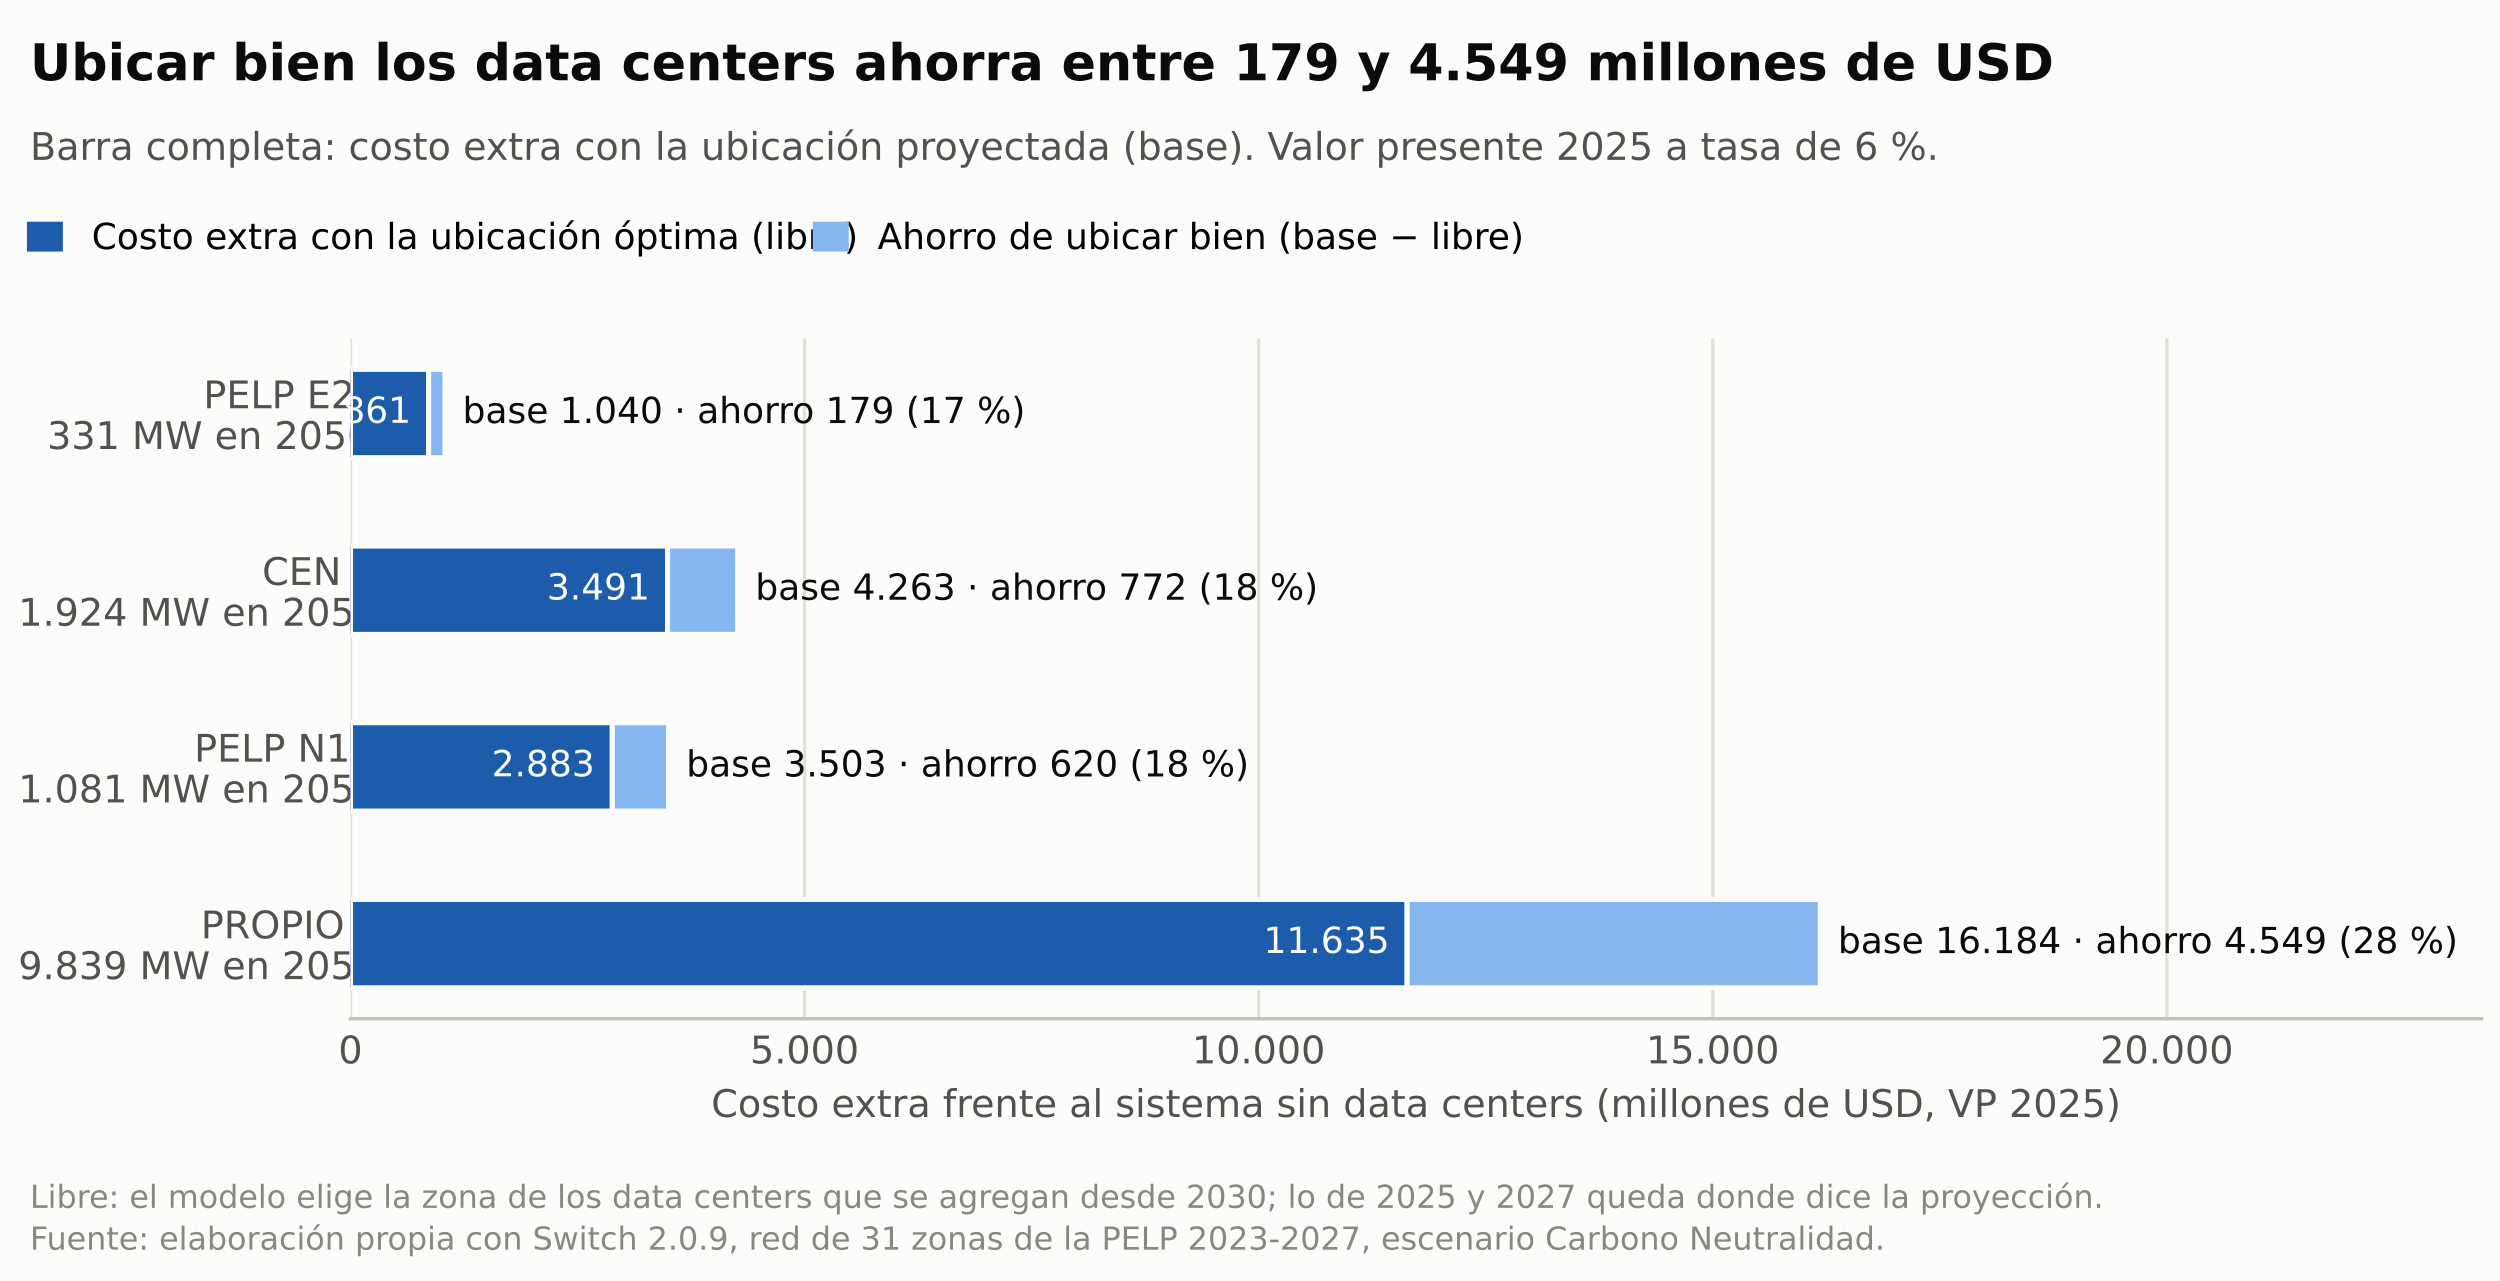
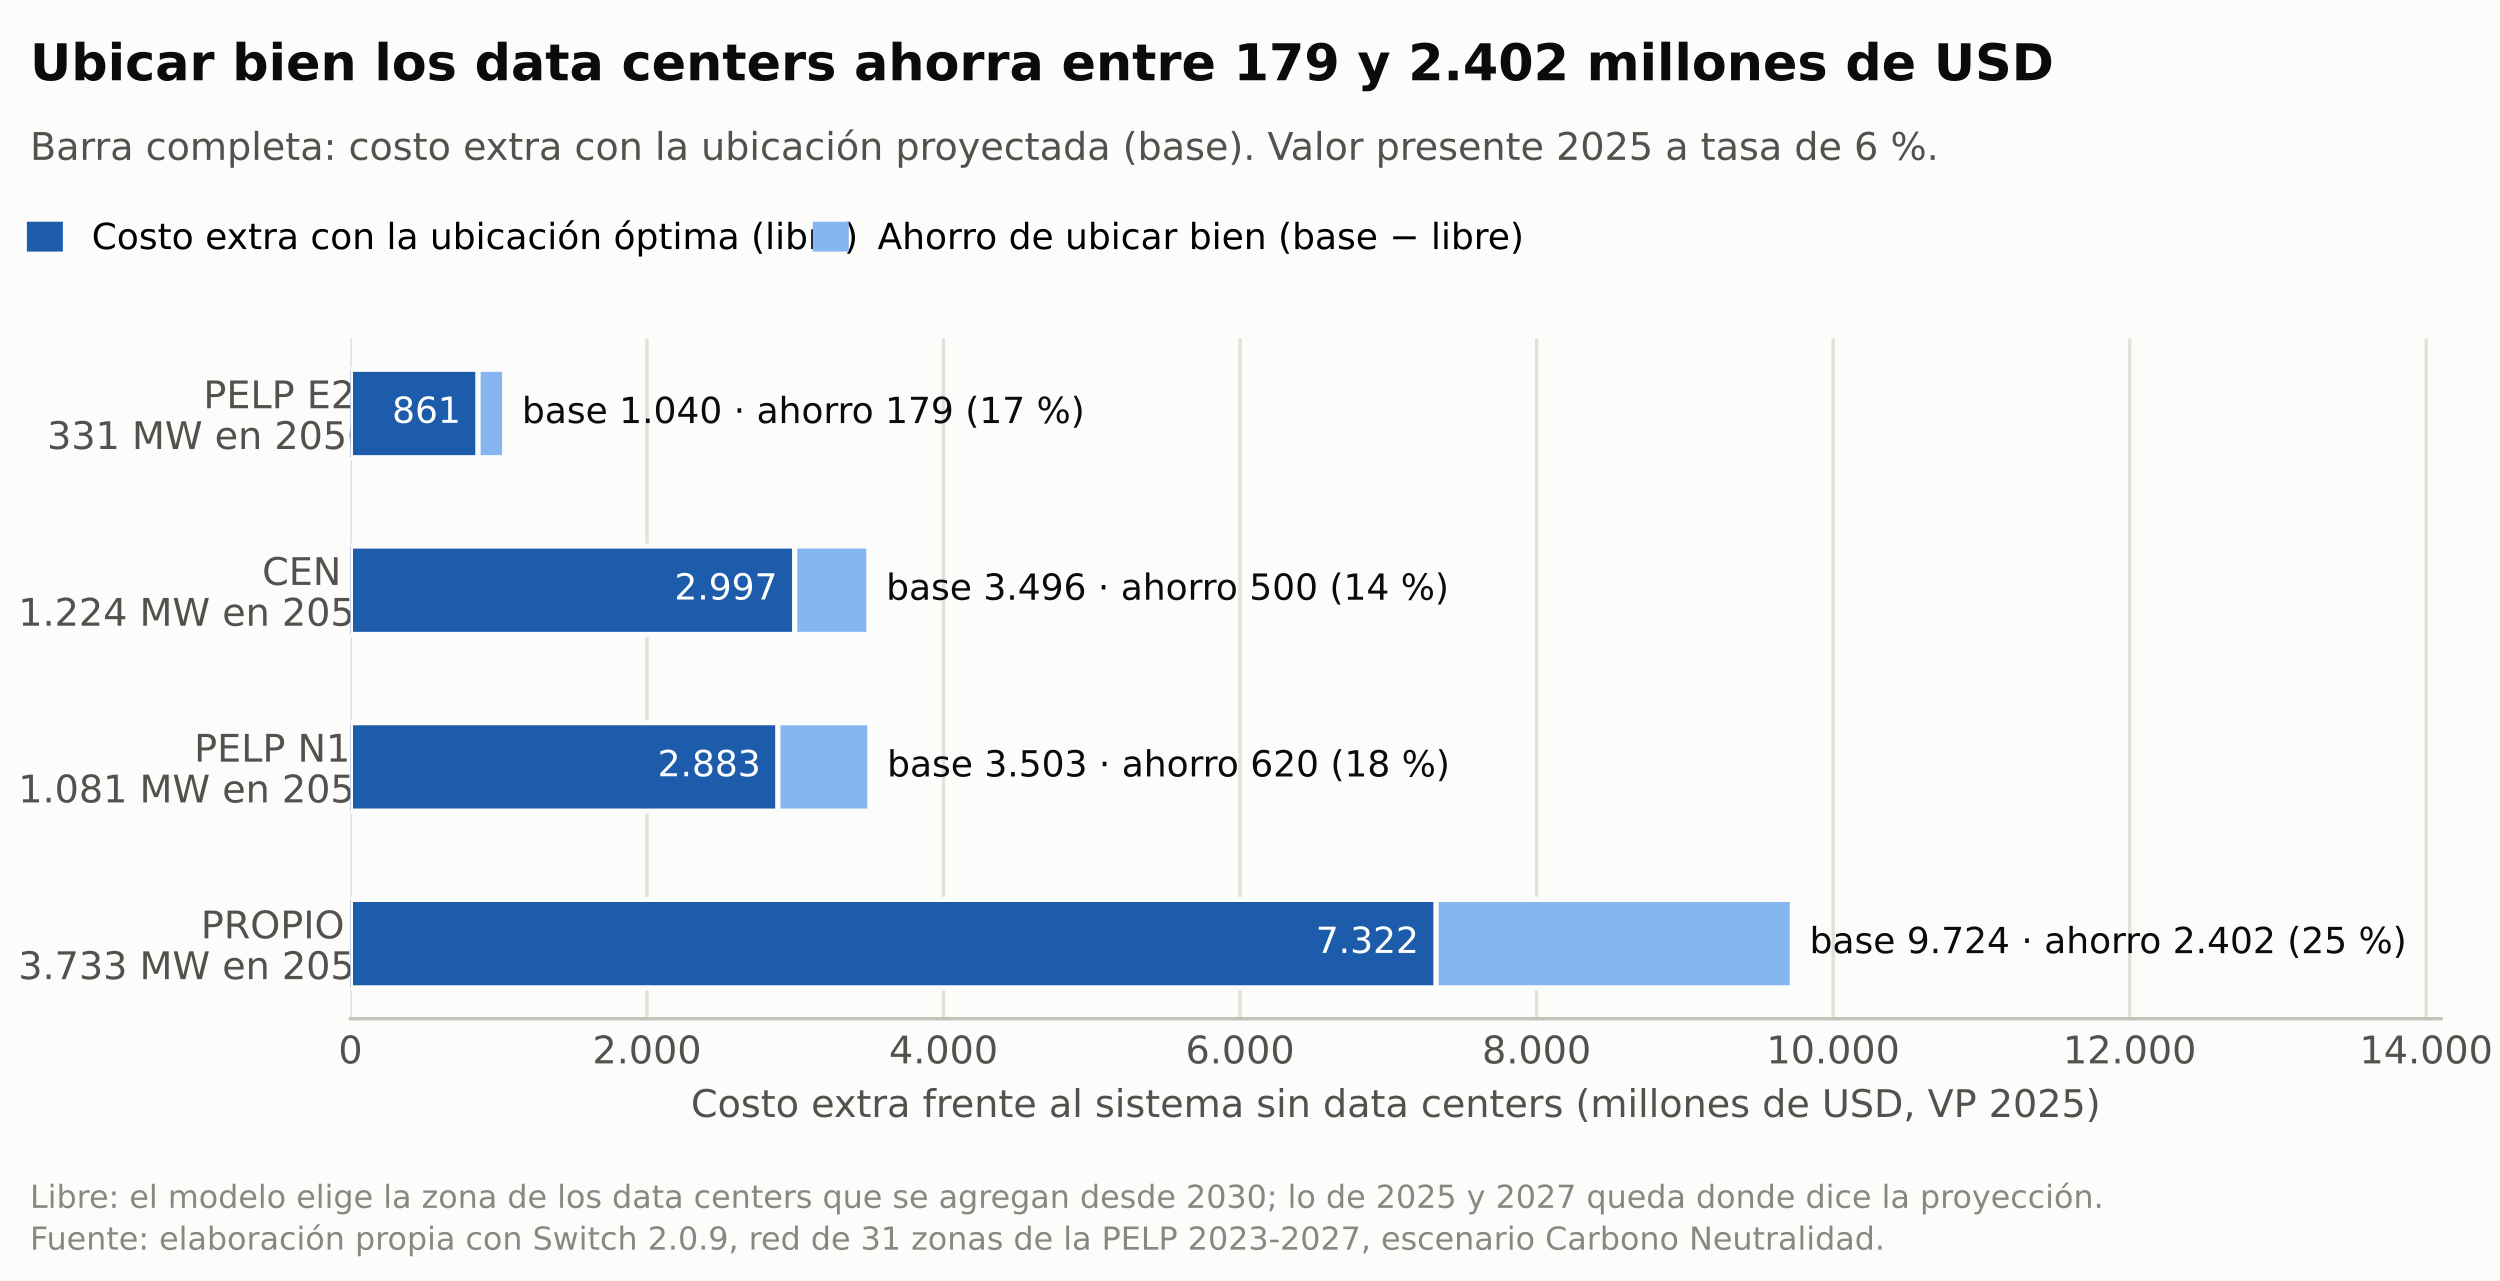
<svg xmlns="http://www.w3.org/2000/svg" width="590.4pt" height="302.4pt" viewBox="0 0 590.4 302.4" version="1.1">
  <defs>
    <style type="text/css">*{stroke-linejoin: round; stroke-linecap: butt}</style>
  </defs>
  <g id="figure_1">
    <g id="patch_1">
      <path d="M 0 302.4  L 590.4 302.4  L 590.4 0  L 0 0  z " style="fill: #fcfcfb" />
    </g>
    <g id="axes_1">
      <g id="patch_2">
-         <path d="M 82.768 240.581  L 586.08 240.581  L 586.08 79.92  L 82.768 79.92  z " style="fill: #fcfcfb" />
+         <path d="M 82.768 240.581  L 576.488 240.581  L 576.488 79.92  L 82.768 79.92  z " style="fill: #fcfcfb" />
      </g>
      <g id="matplotlib.axis_1">
        <g id="xtick_1">
          <g id="line2d_1">
-             <path d="M 82.768 240.581  L 82.768 79.92  " clip-path="url(#p763f3594ca)" style="fill: none; stroke: #e1e0d9; stroke-width: 0.8; stroke-linecap: square" />
+             <path d="M 82.768 240.581  L 82.768 79.92  " clip-path="url(#pef7bc4c71c)" style="fill: none; stroke: #e1e0d9; stroke-width: 0.8; stroke-linecap: square" />
          </g>
          <g id="line2d_2" />
          <g id="text_1">
            <text style="font-size: 9px; font-family: 'Segoe UI', 'DejaVu Sans'; text-anchor: middle; fill: #52514e" x="82.768" y="251.133" transform="rotate(-0 82.76828 251.1335)">0</text>
          </g>
        </g>
        <g id="xtick_2">
          <g id="line2d_3">
-             <path d="M 190.007 240.581  L 190.007 79.92  " clip-path="url(#p763f3594ca)" style="fill: none; stroke: #e1e0d9; stroke-width: 0.8; stroke-linecap: square" />
+             <path d="M 152.798 240.581  L 152.798 79.92  " clip-path="url(#pef7bc4c71c)" style="fill: none; stroke: #e1e0d9; stroke-width: 0.8; stroke-linecap: square" />
          </g>
          <g id="line2d_4" />
          <g id="text_2">
-             <text style="font-size: 9px; font-family: 'Segoe UI', 'DejaVu Sans'; text-anchor: middle; fill: #52514e" x="190.007" y="251.133" transform="rotate(-0 190.0069 251.1335)">5.000</text>
+             <text style="font-size: 9px; font-family: 'Segoe UI', 'DejaVu Sans'; text-anchor: middle; fill: #52514e" x="152.798" y="251.133" transform="rotate(-0 152.7978 251.1335)">2.000</text>
          </g>
        </g>
        <g id="xtick_3">
          <g id="line2d_5">
-             <path d="M 297.246 240.581  L 297.246 79.92  " clip-path="url(#p763f3594ca)" style="fill: none; stroke: #e1e0d9; stroke-width: 0.8; stroke-linecap: square" />
+             <path d="M 222.827 240.581  L 222.827 79.92  " clip-path="url(#pef7bc4c71c)" style="fill: none; stroke: #e1e0d9; stroke-width: 0.8; stroke-linecap: square" />
          </g>
          <g id="line2d_6" />
          <g id="text_3">
-             <text style="font-size: 9px; font-family: 'Segoe UI', 'DejaVu Sans'; text-anchor: middle; fill: #52514e" x="297.246" y="251.133" transform="rotate(-0 297.2456 251.1335)">10.000</text>
+             <text style="font-size: 9px; font-family: 'Segoe UI', 'DejaVu Sans'; text-anchor: middle; fill: #52514e" x="222.827" y="251.133" transform="rotate(-0 222.8274 251.1335)">4.000</text>
          </g>
        </g>
        <g id="xtick_4">
          <g id="line2d_7">
-             <path d="M 404.484 240.581  L 404.484 79.92  " clip-path="url(#p763f3594ca)" style="fill: none; stroke: #e1e0d9; stroke-width: 0.8; stroke-linecap: square" />
+             <path d="M 292.857 240.581  L 292.857 79.92  " clip-path="url(#pef7bc4c71c)" style="fill: none; stroke: #e1e0d9; stroke-width: 0.8; stroke-linecap: square" />
          </g>
          <g id="line2d_8" />
          <g id="text_4">
-             <text style="font-size: 9px; font-family: 'Segoe UI', 'DejaVu Sans'; text-anchor: middle; fill: #52514e" x="404.484" y="251.133" transform="rotate(-0 404.4842 251.1335)">15.000</text>
+             <text style="font-size: 9px; font-family: 'Segoe UI', 'DejaVu Sans'; text-anchor: middle; fill: #52514e" x="292.857" y="251.133" transform="rotate(-0 292.8569 251.1335)">6.000</text>
          </g>
        </g>
        <g id="xtick_5">
          <g id="line2d_9">
-             <path d="M 511.723 240.581  L 511.723 79.92  " clip-path="url(#p763f3594ca)" style="fill: none; stroke: #e1e0d9; stroke-width: 0.8; stroke-linecap: square" />
+             <path d="M 362.887 240.581  L 362.887 79.92  " clip-path="url(#pef7bc4c71c)" style="fill: none; stroke: #e1e0d9; stroke-width: 0.8; stroke-linecap: square" />
          </g>
          <g id="line2d_10" />
          <g id="text_5">
-             <text style="font-size: 9px; font-family: 'Segoe UI', 'DejaVu Sans'; text-anchor: middle; fill: #52514e" x="511.723" y="251.133" transform="rotate(-0 511.7229 251.1335)">20.000</text>
-           </g>
-         </g>
-         <g id="text_6">
-           <text style="font-size: 9px; font-family: 'Segoe UI', 'DejaVu Sans'; text-anchor: middle; fill: #52514e" x="334.424" y="263.786" transform="rotate(-0 334.4241 263.786)">Costo extra frente al sistema sin data centers (millones de USD, VP 2025)</text>
+             <text style="font-size: 9px; font-family: 'Segoe UI', 'DejaVu Sans'; text-anchor: middle; fill: #52514e" x="362.887" y="251.133" transform="rotate(-0 362.8865 251.1335)">8.000</text>
+           </g>
+         </g>
+         <g id="xtick_6">
+           <g id="line2d_11">
+             <path d="M 432.916 240.581  L 432.916 79.92  " clip-path="url(#pef7bc4c71c)" style="fill: none; stroke: #e1e0d9; stroke-width: 0.8; stroke-linecap: square" />
+           </g>
+           <g id="line2d_12" />
+           <g id="text_6">
+             <text style="font-size: 9px; font-family: 'Segoe UI', 'DejaVu Sans'; text-anchor: middle; fill: #52514e" x="432.916" y="251.133" transform="rotate(-0 432.9161 251.1335)">10.000</text>
+           </g>
+         </g>
+         <g id="xtick_7">
+           <g id="line2d_13">
+             <path d="M 502.946 240.581  L 502.946 79.92  " clip-path="url(#pef7bc4c71c)" style="fill: none; stroke: #e1e0d9; stroke-width: 0.8; stroke-linecap: square" />
+           </g>
+           <g id="line2d_14" />
+           <g id="text_7">
+             <text style="font-size: 9px; font-family: 'Segoe UI', 'DejaVu Sans'; text-anchor: middle; fill: #52514e" x="502.946" y="251.133" transform="rotate(-0 502.9456 251.1335)">12.000</text>
+           </g>
+         </g>
+         <g id="xtick_8">
+           <g id="line2d_15">
+             <path d="M 572.975 240.581  L 572.975 79.92  " clip-path="url(#pef7bc4c71c)" style="fill: none; stroke: #e1e0d9; stroke-width: 0.8; stroke-linecap: square" />
+           </g>
+           <g id="line2d_16" />
+           <g id="text_8">
+             <text style="font-size: 9px; font-family: 'Segoe UI', 'DejaVu Sans'; text-anchor: middle; fill: #52514e" x="572.975" y="251.133" transform="rotate(-0 572.9752 251.1335)">14.000</text>
+           </g>
+         </g>
+         <g id="text_9">
+           <text style="font-size: 9px; font-family: 'Segoe UI', 'DejaVu Sans'; text-anchor: middle; fill: #52514e" x="329.628" y="263.786" transform="rotate(-0 329.6281 263.786)">Costo extra frente al sistema sin data centers (millones de USD, VP 2025)</text>
        </g>
      </g>
      <g id="matplotlib.axis_2">
        <g id="ytick_1">
-           <g id="line2d_11" />
-           <g id="text_7">
+           <g id="line2d_17" />
+           <g id="text_10">
            <text style="font-size: 9px; font-family: 'Segoe UI', 'DejaVu Sans'; fill: #52514e" transform="translate(48.02766 96.41278)">PELP E2</text>
            <text style="font-size: 9px; font-family: 'Segoe UI', 'DejaVu Sans'; fill: #52514e" transform="translate(11.12344 106.0412)">331 MW en 2050</text>
          </g>
        </g>
        <g id="ytick_2">
-           <g id="line2d_12" />
-           <g id="text_8">
+           <g id="line2d_18" />
+           <g id="text_11">
            <text style="font-size: 9px; font-family: 'Segoe UI', 'DejaVu Sans'; fill: #52514e" transform="translate(61.90875 138.143)">CEN</text>
-             <text style="font-size: 9px; font-family: 'Segoe UI', 'DejaVu Sans'; fill: #52514e" transform="translate(4.32 147.7714)">1.924 MW en 2050</text>
+             <text style="font-size: 9px; font-family: 'Segoe UI', 'DejaVu Sans'; fill: #52514e" transform="translate(4.32 147.7714)">1.224 MW en 2050</text>
          </g>
        </g>
        <g id="ytick_3">
-           <g id="line2d_13" />
-           <g id="text_9">
+           <g id="line2d_19" />
+           <g id="text_12">
            <text style="font-size: 9px; font-family: 'Segoe UI', 'DejaVu Sans'; fill: #52514e" transform="translate(45.84797 179.8732)">PELP N1</text>
            <text style="font-size: 9px; font-family: 'Segoe UI', 'DejaVu Sans'; fill: #52514e" transform="translate(4.32 189.5016)">1.081 MW en 2050</text>
          </g>
        </g>
        <g id="ytick_4">
-           <g id="line2d_14" />
-           <g id="text_10">
+           <g id="line2d_20" />
+           <g id="text_13">
            <text style="font-size: 9px; font-family: 'Segoe UI', 'DejaVu Sans'; fill: #52514e" transform="translate(47.42719 221.6033)">PROPIO</text>
-             <text style="font-size: 9px; font-family: 'Segoe UI', 'DejaVu Sans'; fill: #52514e" transform="translate(4.32 231.2318)">9.839 MW en 2050</text>
+             <text style="font-size: 9px; font-family: 'Segoe UI', 'DejaVu Sans'; fill: #52514e" transform="translate(4.32 231.2318)">3.733 MW en 2050</text>
          </g>
        </g>
      </g>
      <g id="patch_3">
-         <path d="M 82.768 108.088  L 101.229 108.088  L 101.229 87.223  L 82.768 87.223  z " clip-path="url(#p763f3594ca)" style="fill: #1c5cab; stroke: #fcfcfb; stroke-width: 1.2; stroke-linejoin: miter" />
+         <path d="M 82.768 108.088  L 112.907 108.088  L 112.907 87.223  L 82.768 87.223  z " clip-path="url(#pef7bc4c71c)" style="fill: #1c5cab; stroke: #fcfcfb; stroke-width: 1.2; stroke-linejoin: miter" />
      </g>
      <g id="patch_4">
-         <path d="M 82.768 149.818  L 157.653 149.818  L 157.653 128.953  L 82.768 128.953  z " clip-path="url(#p763f3594ca)" style="fill: #1c5cab; stroke: #fcfcfb; stroke-width: 1.2; stroke-linejoin: miter" />
+         <path d="M 82.768 149.818  L 187.692 149.818  L 187.692 128.953  L 82.768 128.953  z " clip-path="url(#pef7bc4c71c)" style="fill: #1c5cab; stroke: #fcfcfb; stroke-width: 1.2; stroke-linejoin: miter" />
      </g>
      <g id="patch_5">
-         <path d="M 82.768 191.548  L 144.606 191.548  L 144.606 170.683  L 82.768 170.683  z " clip-path="url(#p763f3594ca)" style="fill: #1c5cab; stroke: #fcfcfb; stroke-width: 1.2; stroke-linejoin: miter" />
+         <path d="M 82.768 191.548  L 183.722 191.548  L 183.722 170.683  L 82.768 170.683  z " clip-path="url(#pef7bc4c71c)" style="fill: #1c5cab; stroke: #fcfcfb; stroke-width: 1.2; stroke-linejoin: miter" />
      </g>
      <g id="patch_6">
-         <path d="M 82.768 233.278  L 332.314 233.278  L 332.314 212.413  L 82.768 212.413  z " clip-path="url(#p763f3594ca)" style="fill: #1c5cab; stroke: #fcfcfb; stroke-width: 1.2; stroke-linejoin: miter" />
+         <path d="M 82.768 233.278  L 339.163 233.278  L 339.163 212.413  L 82.768 212.413  z " clip-path="url(#pef7bc4c71c)" style="fill: #1c5cab; stroke: #fcfcfb; stroke-width: 1.2; stroke-linejoin: miter" />
      </g>
      <g id="patch_7">
-         <path d="M 101.229 108.088  L 105.072 108.088  L 105.072 87.223  L 101.229 87.223  z " clip-path="url(#p763f3594ca)" style="fill: #86b6ef; stroke: #fcfcfb; stroke-width: 1.2; stroke-linejoin: miter" />
+         <path d="M 112.907 108.088  L 119.18 108.088  L 119.18 87.223  L 112.907 87.223  z " clip-path="url(#pef7bc4c71c)" style="fill: #86b6ef; stroke: #fcfcfb; stroke-width: 1.2; stroke-linejoin: miter" />
      </g>
      <g id="patch_8">
-         <path d="M 157.653 149.818  L 174.209 149.818  L 174.209 128.953  L 157.653 128.953  z " clip-path="url(#p763f3594ca)" style="fill: #86b6ef; stroke: #fcfcfb; stroke-width: 1.2; stroke-linejoin: miter" />
+         <path d="M 187.692 149.818  L 205.189 149.818  L 205.189 128.953  L 187.692 128.953  z " clip-path="url(#pef7bc4c71c)" style="fill: #86b6ef; stroke: #fcfcfb; stroke-width: 1.2; stroke-linejoin: miter" />
      </g>
      <g id="patch_9">
-         <path d="M 144.606 191.548  L 157.896 191.548  L 157.896 170.683  L 144.606 170.683  z " clip-path="url(#p763f3594ca)" style="fill: #86b6ef; stroke: #fcfcfb; stroke-width: 1.2; stroke-linejoin: miter" />
+         <path d="M 183.722 191.548  L 205.419 191.548  L 205.419 170.683  L 183.722 170.683  z " clip-path="url(#pef7bc4c71c)" style="fill: #86b6ef; stroke: #fcfcfb; stroke-width: 1.2; stroke-linejoin: miter" />
      </g>
      <g id="patch_10">
-         <path d="M 332.314 233.278  L 429.88 233.278  L 429.88 212.413  L 332.314 212.413  z " clip-path="url(#p763f3594ca)" style="fill: #86b6ef; stroke: #fcfcfb; stroke-width: 1.2; stroke-linejoin: miter" />
+         <path d="M 339.163 233.278  L 423.265 233.278  L 423.265 212.413  L 339.163 212.413  z " clip-path="url(#pef7bc4c71c)" style="fill: #86b6ef; stroke: #fcfcfb; stroke-width: 1.2; stroke-linejoin: miter" />
      </g>
      <g id="patch_11">
-         <path d="M 82.768 240.581  L 586.08 240.581  " style="fill: none; stroke: #c3c2b7; stroke-width: 0.8; stroke-linejoin: miter; stroke-linecap: square" />
-       </g>
-       <g id="text_11">
-         <text style="font-size: 8.5px; font-family: 'Segoe UI', 'DejaVu Sans'; text-anchor: end; fill: #ffffff" x="97.064" y="99.855" transform="rotate(-0 97.0641 99.85504)">861</text>
-       </g>
-       <g id="text_12">
-         <text style="font-size: 8.5px; font-family: 'Segoe UI', 'DejaVu Sans'; text-anchor: start; fill: #0b0b0b" x="109.237" y="99.907" transform="rotate(-0 109.237 99.90725)">base 1.040  ·  ahorro 179 (17 %)</text>
-       </g>
-       <g id="text_13">
-         <text style="font-size: 8.5px; font-family: 'Segoe UI', 'DejaVu Sans'; text-anchor: end; fill: #ffffff" x="153.487" y="141.585" transform="rotate(-0 153.4872 141.5852)">3.491</text>
+         <path d="M 82.768 240.581  L 576.488 240.581  " style="fill: none; stroke: #c3c2b7; stroke-width: 0.8; stroke-linejoin: miter; stroke-linecap: square" />
      </g>
      <g id="text_14">
-         <text style="font-size: 8.5px; font-family: 'Segoe UI', 'DejaVu Sans'; text-anchor: start; fill: #0b0b0b" x="178.375" y="141.637" transform="rotate(-0 178.3748 141.6374)">base 4.263  ·  ahorro 772 (18 %)</text>
+         <text style="font-size: 8.5px; font-family: 'Segoe UI', 'DejaVu Sans'; text-anchor: end; fill: #ffffff" x="108.821" y="99.855" transform="rotate(-0 108.8213 99.85504)">861</text>
      </g>
      <g id="text_15">
-         <text style="font-size: 8.5px; font-family: 'Segoe UI', 'DejaVu Sans'; text-anchor: end; fill: #ffffff" x="140.44" y="183.315" transform="rotate(-0 140.4403 183.3154)">2.883</text>
+         <text style="font-size: 8.5px; font-family: 'Segoe UI', 'DejaVu Sans'; text-anchor: start; fill: #0b0b0b" x="123.266" y="99.907" transform="rotate(-0 123.266 99.90725)">base 1.040  ·  ahorro 179 (17 %)</text>
      </g>
      <g id="text_16">
-         <text style="font-size: 8.5px; font-family: 'Segoe UI', 'DejaVu Sans'; text-anchor: start; fill: #0b0b0b" x="162.062" y="183.368" transform="rotate(-0 162.0616 183.3676)">base 3.503  ·  ahorro 620 (18 %)</text>
+         <text style="font-size: 8.5px; font-family: 'Segoe UI', 'DejaVu Sans'; text-anchor: end; fill: #ffffff" x="183.606" y="141.585" transform="rotate(-0 183.6062 141.5852)">2.997</text>
      </g>
      <g id="text_17">
-         <text style="font-size: 8.5px; font-family: 'Segoe UI', 'DejaVu Sans'; text-anchor: end; fill: #ffffff" x="328.149" y="225.046" transform="rotate(-0 328.1487 225.0456)">11.635</text>
+         <text style="font-size: 8.5px; font-family: 'Segoe UI', 'DejaVu Sans'; text-anchor: start; fill: #0b0b0b" x="209.274" y="141.637" transform="rotate(-0 209.2745 141.6374)">base 3.496  ·  ahorro 500 (14 %)</text>
      </g>
      <g id="text_18">
-         <text style="font-size: 8.5px; font-family: 'Segoe UI', 'DejaVu Sans'; text-anchor: start; fill: #0b0b0b" x="434.045" y="225.098" transform="rotate(-0 434.0451 225.0978)">base 16.184  ·  ahorro 4.549 (28 %)</text>
-       </g>
-     </g>
-     <g id="text_19">
-       <text style="font-weight: 600; font-size: 12px; font-family: 'Segoe UI', 'DejaVu Sans'; text-anchor: start; fill: #0b0b0b" x="7.085" y="18.964" transform="rotate(-0 7.0848 18.96375)">Ubicar bien los data centers ahorra entre 179 y 4.549 millones de USD</text>
-     </g>
-     <g id="text_20">
+         <text style="font-size: 8.5px; font-family: 'Segoe UI', 'DejaVu Sans'; text-anchor: end; fill: #ffffff" x="179.636" y="183.315" transform="rotate(-0 179.6357 183.3154)">2.883</text>
+       </g>
+       <g id="text_19">
+         <text style="font-size: 8.5px; font-family: 'Segoe UI', 'DejaVu Sans'; text-anchor: start; fill: #0b0b0b" x="209.505" y="183.368" transform="rotate(-0 209.5054 183.3676)">base 3.503  ·  ahorro 620 (18 %)</text>
+       </g>
+       <g id="text_20">
+         <text style="font-size: 8.5px; font-family: 'Segoe UI', 'DejaVu Sans'; text-anchor: end; fill: #ffffff" x="335.077" y="225.046" transform="rotate(-0 335.0771 225.0456)">7.322</text>
+       </g>
+       <g id="text_21">
+         <text style="font-size: 8.5px; font-family: 'Segoe UI', 'DejaVu Sans'; text-anchor: start; fill: #0b0b0b" x="427.351" y="225.098" transform="rotate(-0 427.3506 225.0978)">base 9.724  ·  ahorro 2.402 (25 %)</text>
+       </g>
+     </g>
+     <g id="text_22">
+       <text style="font-weight: 600; font-size: 12px; font-family: 'Segoe UI', 'DejaVu Sans'; text-anchor: start; fill: #0b0b0b" x="7.085" y="18.964" transform="rotate(-0 7.0848 18.96375)">Ubicar bien los data centers ahorra entre 179 y 2.402 millones de USD</text>
+     </g>
+     <g id="text_23">
      <text style="font-size: 9px; font-family: 'Segoe UI', 'DejaVu Sans'; text-anchor: start; fill: #52514e" x="7.085" y="37.754" transform="rotate(-0 7.0848 37.75359)">Barra completa: costo extra con la ubicación proyectada (base). Valor presente 2025 a tasa de 6 %.</text>
    </g>
-     <g id="text_21">
+     <g id="text_24">
      <text style="font-size: 7.5px; font-family: 'Segoe UI', 'DejaVu Sans'; fill: #898781" transform="translate(7.0848 285.2472)">Libre: el modelo elige la zona de los data centers que se agregan desde 2030; lo de 2025 y 2027 queda donde dice la proyección.</text>
      <text style="font-size: 7.5px; font-family: 'Segoe UI', 'DejaVu Sans'; fill: #898781" transform="translate(7.0848 295.1212)">Fuente: elaboración propia con Switch 2.0.9, red de 31 zonas de la PELP 2023-2027, escenario Carbono Neutralidad.</text>
    </g>
    <g id="legend_1">
      <g id="patch_12">
        <path d="M 6.352 59.415  L 14.852 59.415  L 14.852 52.36  L 6.352 52.36  z " style="fill: #1c5cab" />
      </g>
-       <g id="text_22">
+       <g id="text_25">
        <text style="font-size: 8.5px; font-family: 'Segoe UI', 'DejaVu Sans'; text-anchor: start" x="21.652" y="58.82" transform="rotate(-0 21.652 58.82)">Costo extra con la ubicación óptima (libre)</text>
      </g>
      <g id="patch_13">
        <path d="M 191.942 59.415  L 200.442 59.415  L 200.442 52.36  L 191.942 52.36  z " style="fill: #86b6ef" />
      </g>
-       <g id="text_23">
+       <g id="text_26">
        <text style="font-size: 8.5px; font-family: 'Segoe UI', 'DejaVu Sans'; text-anchor: start" x="207.242" y="58.82" transform="rotate(-0 207.2415 58.82)">Ahorro de ubicar bien (base − libre)</text>
      </g>
    </g>
  </g>
  <defs>
-     <clipPath id="p763f3594ca">
-       <rect x="82.768" y="79.92" width="503.312" height="160.661" />
+     <clipPath id="pef7bc4c71c">
+       <rect x="82.768" y="79.92" width="493.72" height="160.661" />
    </clipPath>
  </defs>
</svg>
